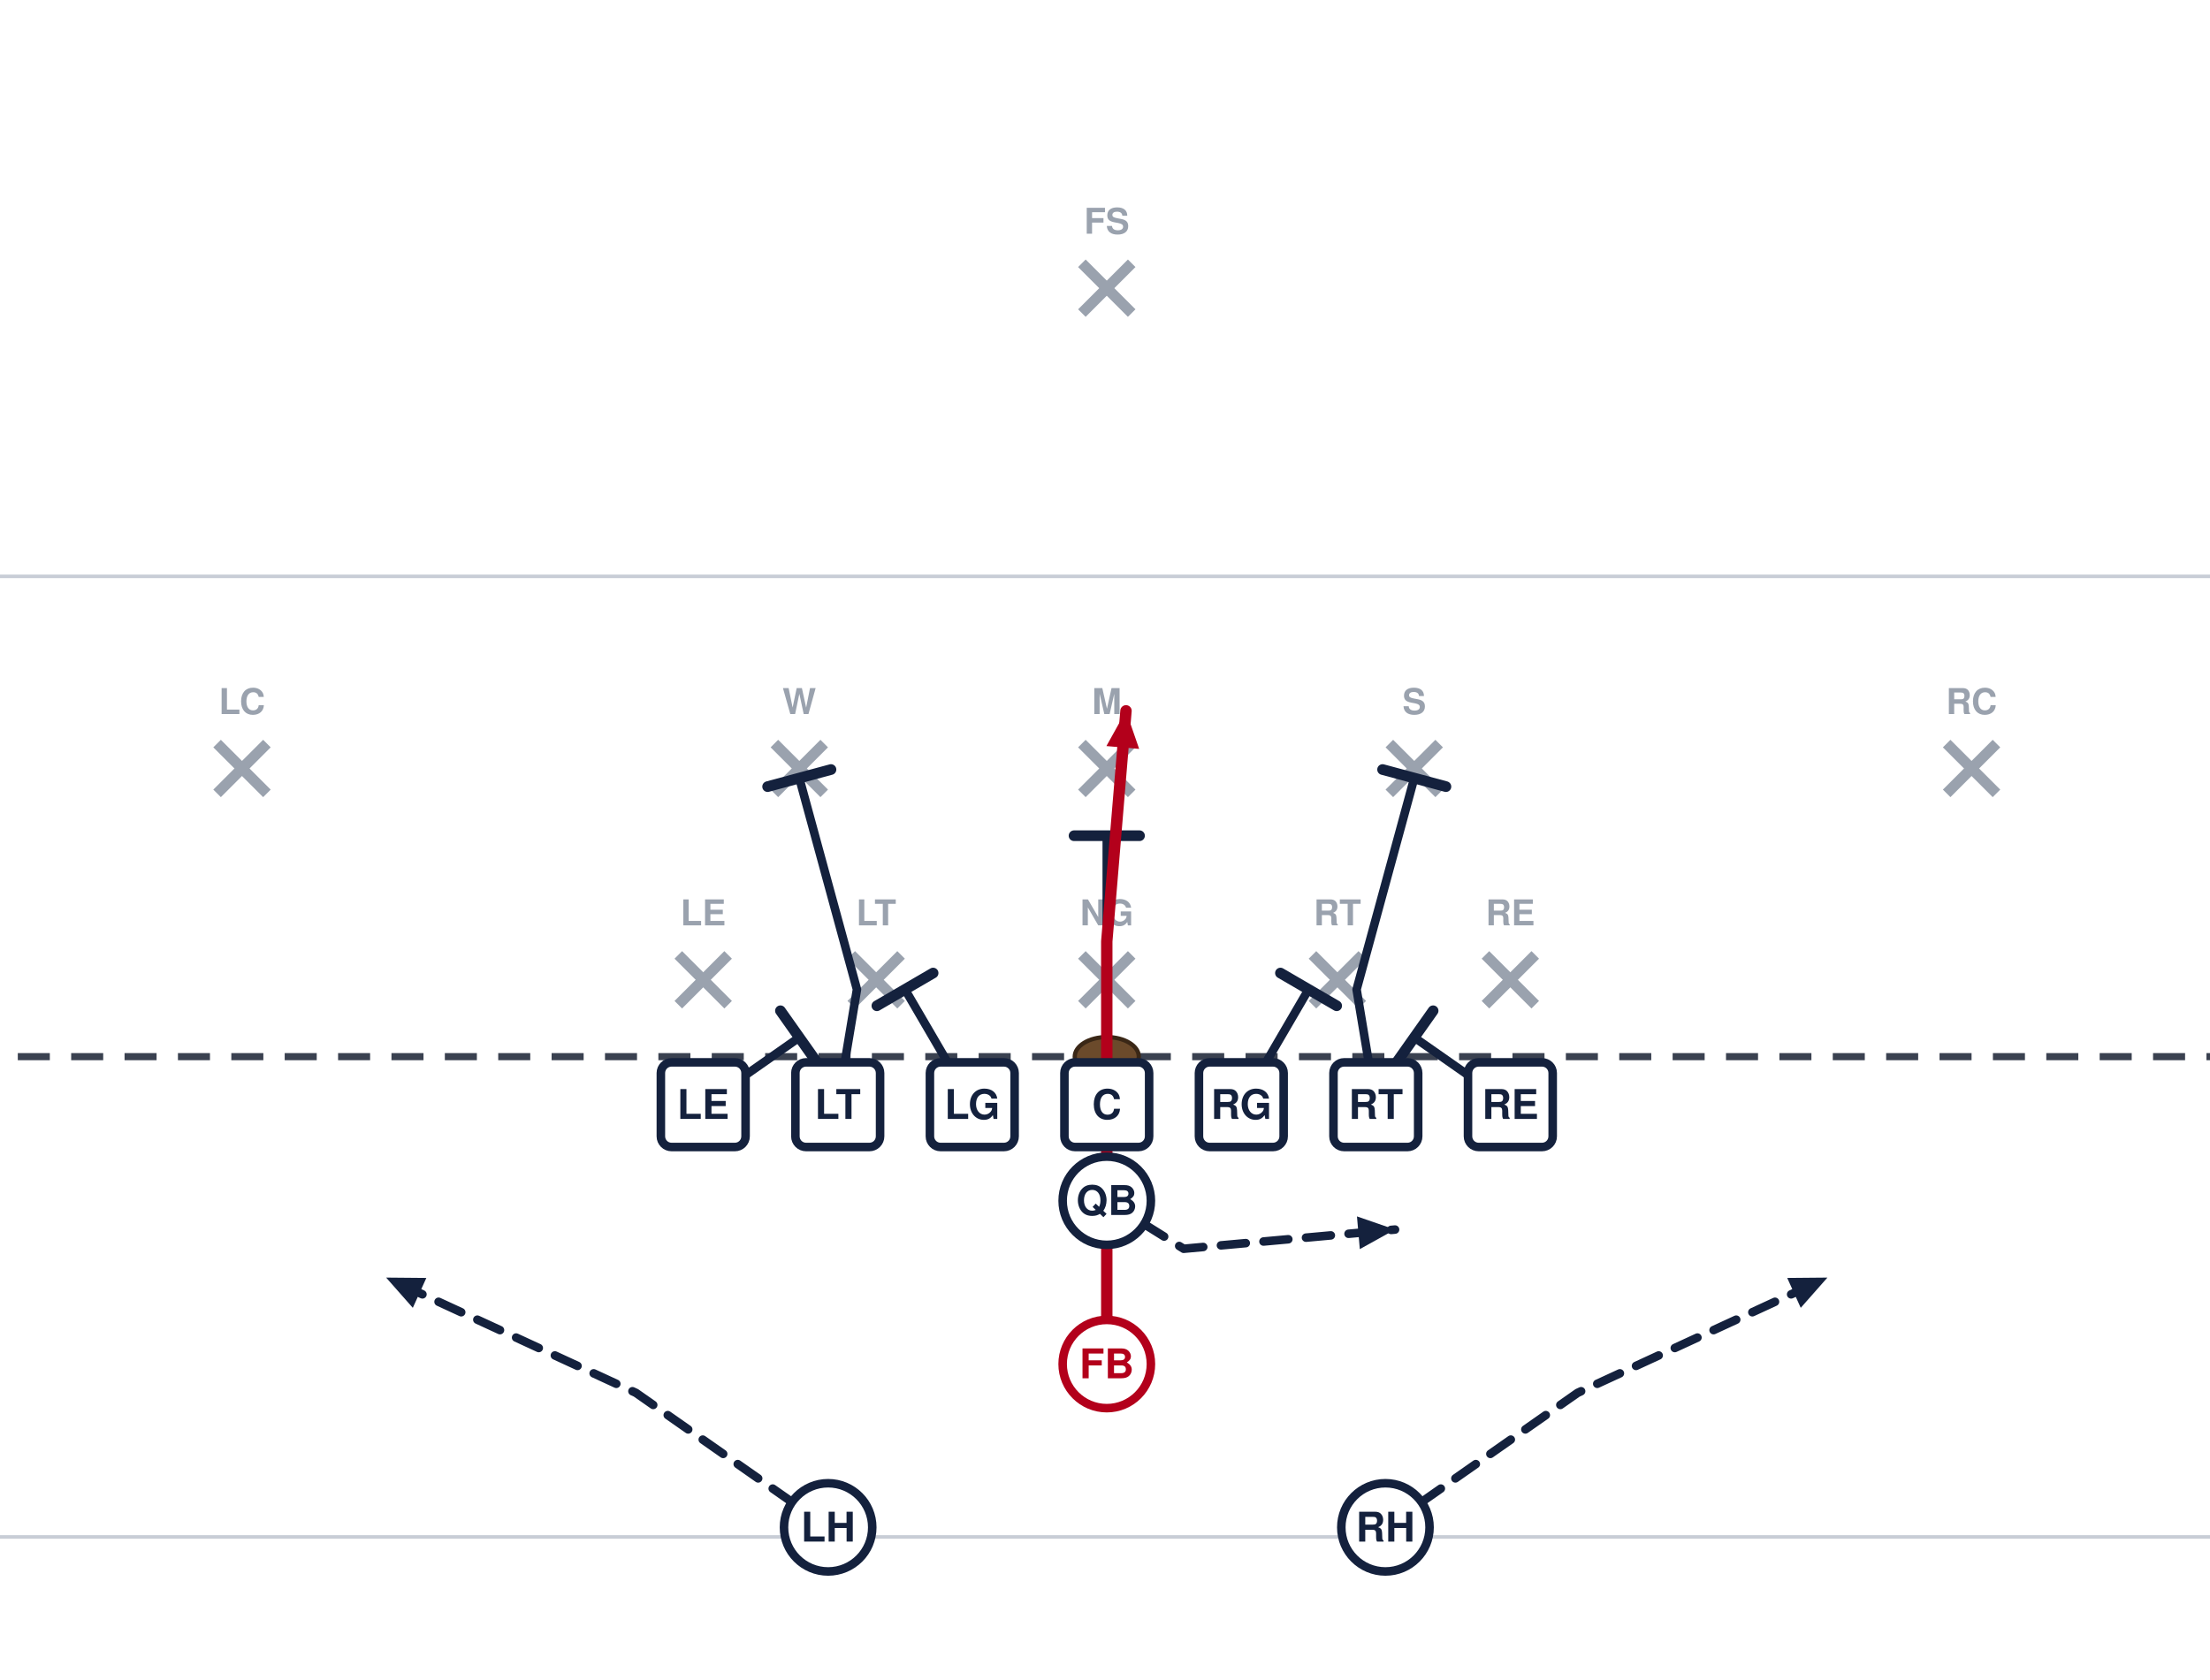
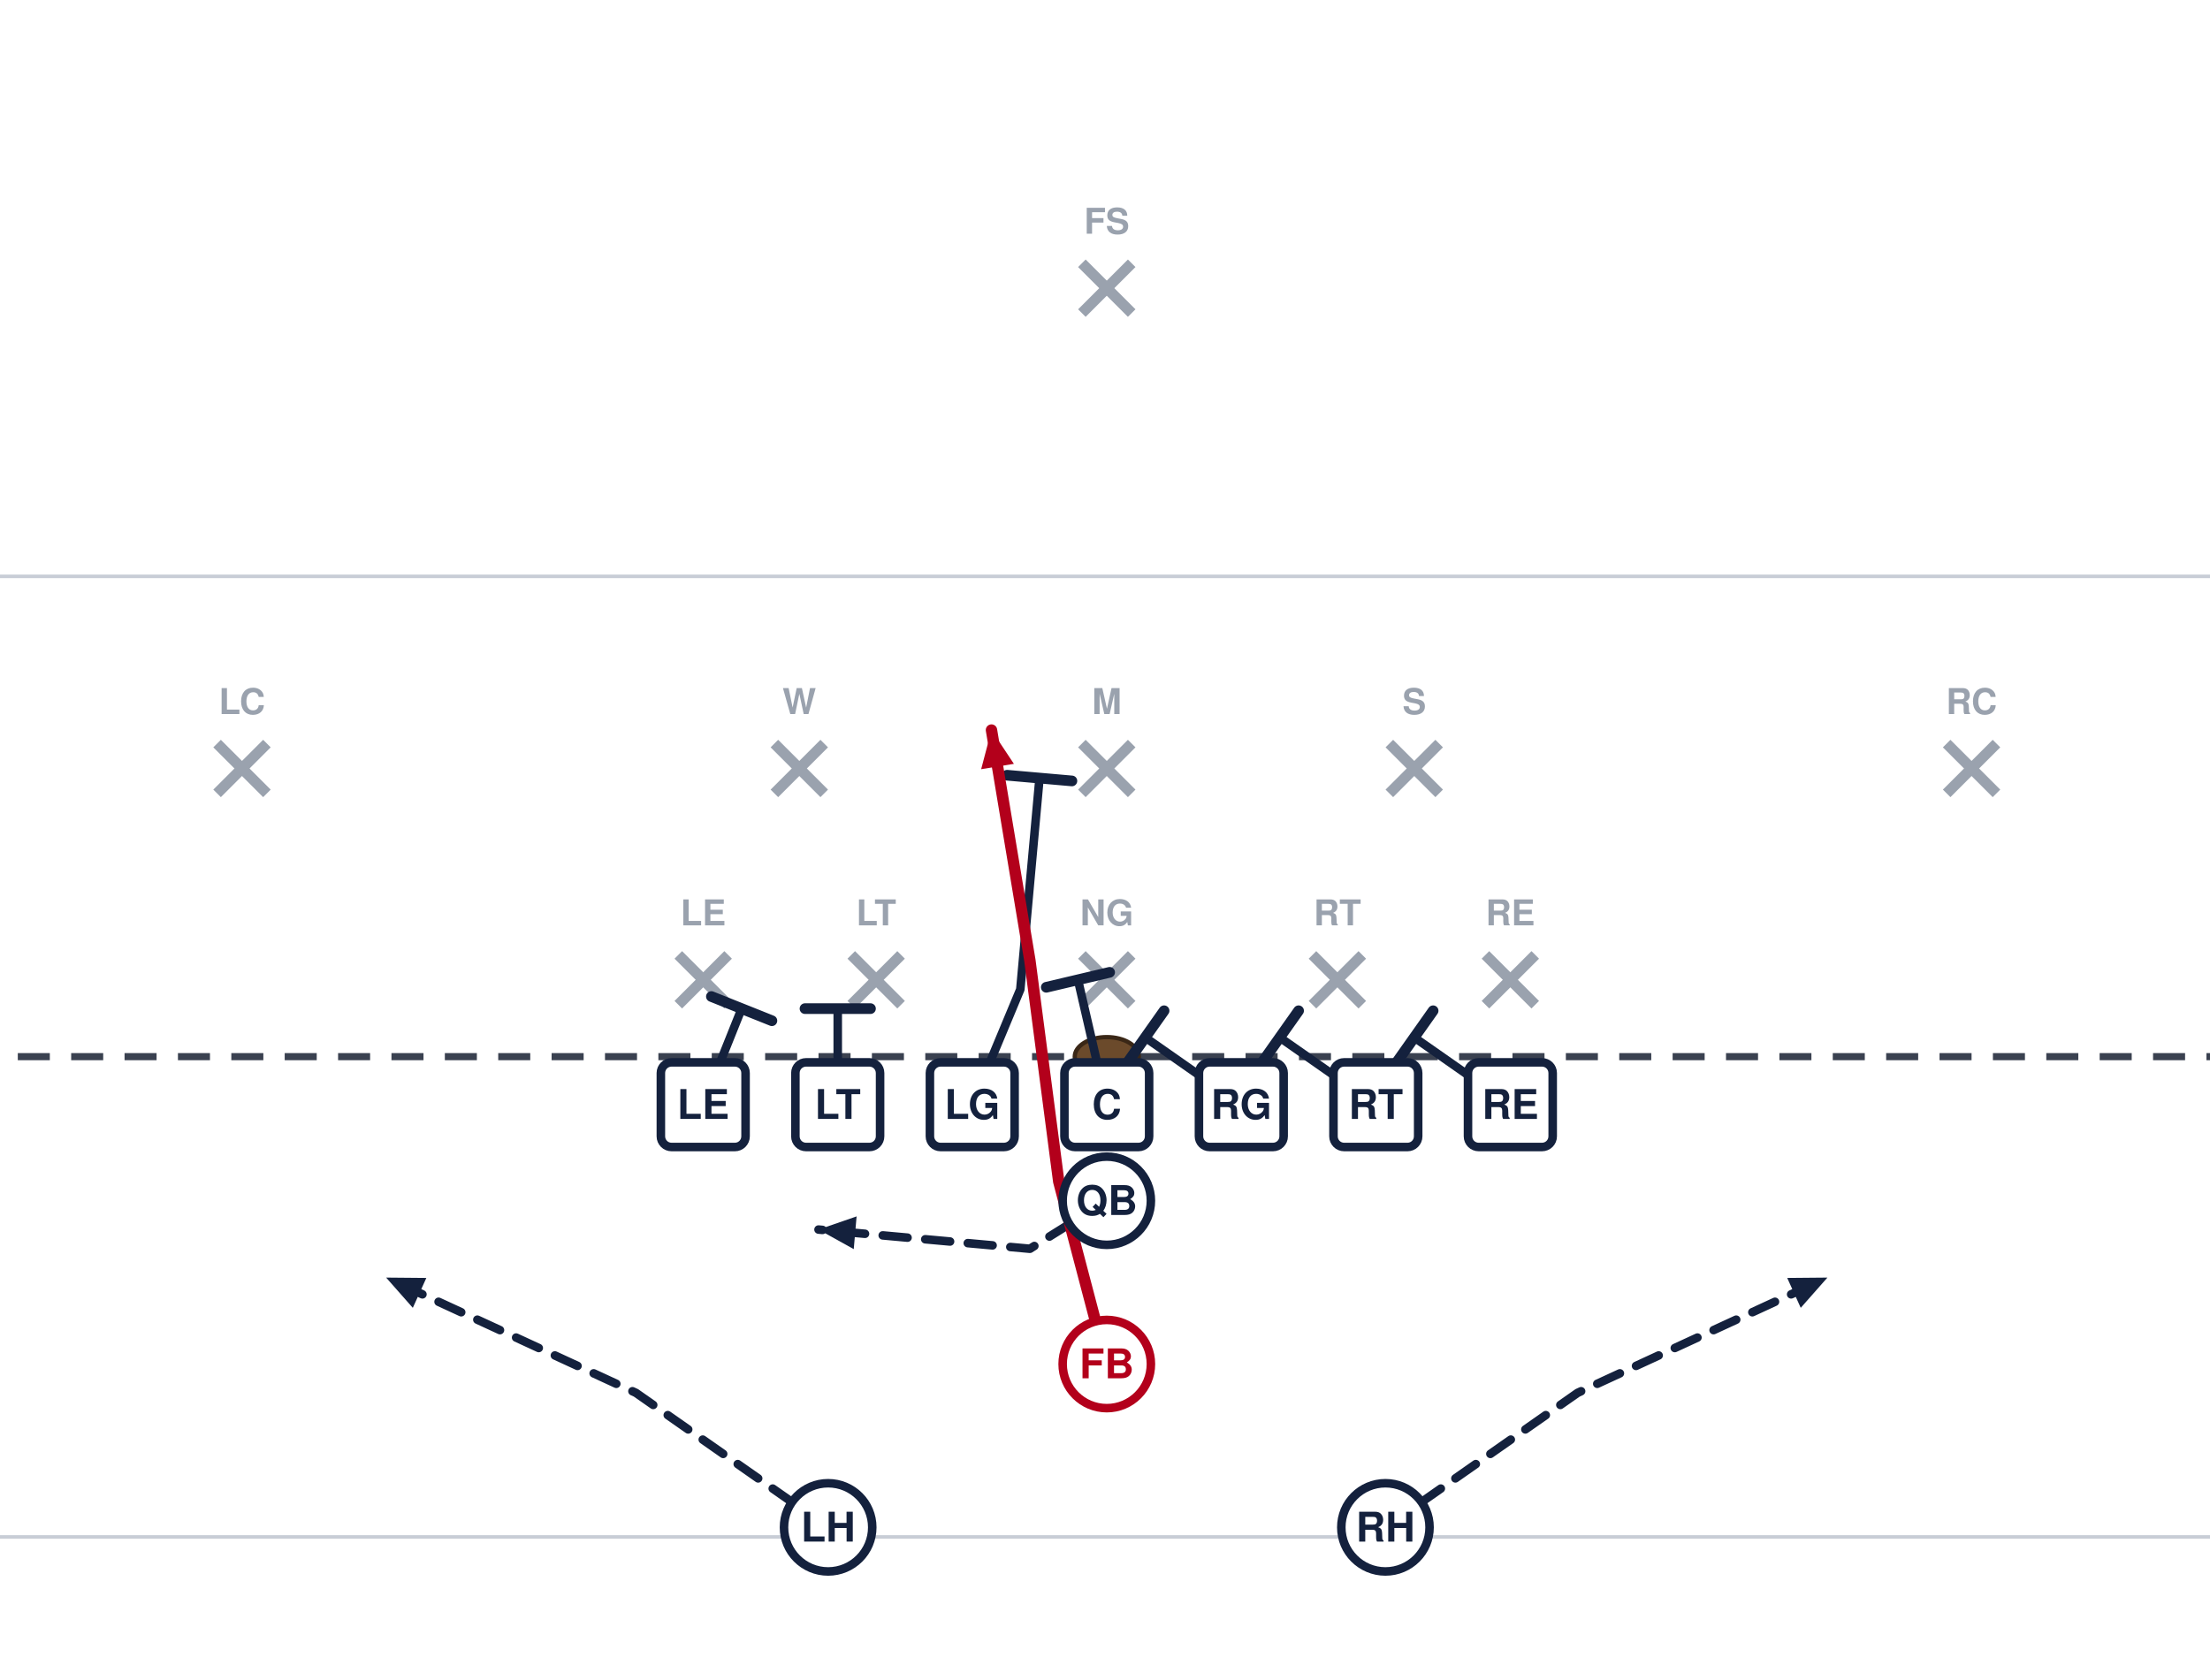
<svg xmlns="http://www.w3.org/2000/svg" width="621" height="472" viewBox="40 27 621 472" font-family="Segoe UI, Helvetica, Arial, sans-serif" role="img">
  <rect x="0" y="0" width="702" height="513" fill="#ffffff" />
  <line x1="0" y1="459.0" x2="702" y2="459.0" stroke="#c8cdd6" stroke-width="1" />
  <line x1="0" y1="189.0" x2="702" y2="189.0" stroke="#c8cdd6" stroke-width="1" />
  <line x1="0" y1="324.0" x2="702" y2="324.0" stroke="#3a4150" stroke-width="2" stroke-dasharray="9 6" />
  <ellipse cx="351.0" cy="324.0" rx="9" ry="5.5" fill="#6b4a2b" stroke="#3a2716" stroke-width="1.2" />
  <line x1="230.6" y1="295.4" x2="244.6" y2="309.4" stroke="#9aa2ae" stroke-width="3" />
  <line x1="244.6" y1="295.4" x2="230.6" y2="309.4" stroke="#9aa2ae" stroke-width="3" />
  <text x="237.6" y="287.1" text-anchor="middle" font-size="10" fill="#9aa2ae" font-weight="600">LE</text>
  <line x1="279.2" y1="295.4" x2="293.2" y2="309.4" stroke="#9aa2ae" stroke-width="3" />
  <line x1="293.2" y1="295.4" x2="279.2" y2="309.4" stroke="#9aa2ae" stroke-width="3" />
  <text x="286.2" y="287.1" text-anchor="middle" font-size="10" fill="#9aa2ae" font-weight="600">LT</text>
  <line x1="344.0" y1="295.4" x2="358.0" y2="309.4" stroke="#9aa2ae" stroke-width="3" />
  <line x1="358.0" y1="295.4" x2="344.0" y2="309.4" stroke="#9aa2ae" stroke-width="3" />
  <text x="351.0" y="287.1" text-anchor="middle" font-size="10" fill="#9aa2ae" font-weight="600">NG</text>
  <line x1="408.8" y1="295.4" x2="422.8" y2="309.4" stroke="#9aa2ae" stroke-width="3" />
  <line x1="422.8" y1="295.4" x2="408.8" y2="309.4" stroke="#9aa2ae" stroke-width="3" />
  <text x="415.8" y="287.1" text-anchor="middle" font-size="10" fill="#9aa2ae" font-weight="600">RT</text>
  <line x1="457.4" y1="295.4" x2="471.4" y2="309.4" stroke="#9aa2ae" stroke-width="3" />
  <line x1="471.4" y1="295.4" x2="457.4" y2="309.4" stroke="#9aa2ae" stroke-width="3" />
  <text x="464.4" y="287.1" text-anchor="middle" font-size="10" fill="#9aa2ae" font-weight="600">RE</text>
  <line x1="257.6" y1="236.0" x2="271.6" y2="250.0" stroke="#9aa2ae" stroke-width="3" />
  <line x1="271.6" y1="236.0" x2="257.6" y2="250.0" stroke="#9aa2ae" stroke-width="3" />
  <text x="264.6" y="227.7" text-anchor="middle" font-size="10" fill="#9aa2ae" font-weight="600">W</text>
  <line x1="344.0" y1="236.0" x2="358.0" y2="250.0" stroke="#9aa2ae" stroke-width="3" />
  <line x1="358.0" y1="236.0" x2="344.0" y2="250.0" stroke="#9aa2ae" stroke-width="3" />
  <text x="351.0" y="227.7" text-anchor="middle" font-size="10" fill="#9aa2ae" font-weight="600">M</text>
  <line x1="430.4" y1="236.0" x2="444.4" y2="250.0" stroke="#9aa2ae" stroke-width="3" />
  <line x1="444.4" y1="236.0" x2="430.4" y2="250.0" stroke="#9aa2ae" stroke-width="3" />
  <text x="437.4" y="227.7" text-anchor="middle" font-size="10" fill="#9aa2ae" font-weight="600">S</text>
  <line x1="101.0" y1="236.0" x2="115.0" y2="250.0" stroke="#9aa2ae" stroke-width="3" />
  <line x1="115.0" y1="236.0" x2="101.0" y2="250.0" stroke="#9aa2ae" stroke-width="3" />
  <text x="108.0" y="227.7" text-anchor="middle" font-size="10" fill="#9aa2ae" font-weight="600">LC</text>
  <line x1="587.0" y1="236.0" x2="601.0" y2="250.0" stroke="#9aa2ae" stroke-width="3" />
  <line x1="601.0" y1="236.0" x2="587.0" y2="250.0" stroke="#9aa2ae" stroke-width="3" />
  <text x="594.0" y="227.7" text-anchor="middle" font-size="10" fill="#9aa2ae" font-weight="600">RC</text>
  <line x1="344.0" y1="101.0" x2="358.0" y2="115.0" stroke="#9aa2ae" stroke-width="3" />
  <line x1="358.0" y1="101.0" x2="344.0" y2="115.0" stroke="#9aa2ae" stroke-width="3" />
  <text x="351.0" y="92.7" text-anchor="middle" font-size="10" fill="#9aa2ae" font-weight="600">FS</text>
-   <path d="M237.6,337.5 L264.6,318.6" fill="none" stroke="#14213d" stroke-width="2.4" stroke-linecap="round" stroke-linejoin="round" />
-   <line x1="259.3" y1="311.1" x2="269.9" y2="326.1" stroke="#14213d" stroke-width="3.0" stroke-linecap="round" />
-   <path d="M275.4,337.5 L280.8,305.1 L264.6,245.7" fill="none" stroke="#14213d" stroke-width="2.4" stroke-linecap="round" stroke-linejoin="round" />
-   <line x1="255.7" y1="248.1" x2="273.5" y2="243.3" stroke="#14213d" stroke-width="3.0" stroke-linecap="round" />
-   <path d="M313.2,337.5 L294.3,305.1" fill="none" stroke="#14213d" stroke-width="2.4" stroke-linecap="round" stroke-linejoin="round" />
-   <line x1="286.4" y1="309.7" x2="302.2" y2="300.5" stroke="#14213d" stroke-width="3.0" stroke-linecap="round" />
-   <path d="M351.0,337.5 L351.0,305.1 L351.0,261.9" fill="none" stroke="#14213d" stroke-width="2.4" stroke-linecap="round" stroke-linejoin="round" />
-   <line x1="341.8" y1="261.9" x2="360.2" y2="261.9" stroke="#14213d" stroke-width="3.0" stroke-linecap="round" />
-   <path d="M388.8,337.5 L407.7,305.1" fill="none" stroke="#14213d" stroke-width="2.4" stroke-linecap="round" stroke-linejoin="round" />
-   <line x1="399.8" y1="300.5" x2="415.6" y2="309.7" stroke="#14213d" stroke-width="3.0" stroke-linecap="round" />
-   <path d="M426.6,337.5 L421.2,305.1 L437.4,245.7" fill="none" stroke="#14213d" stroke-width="2.4" stroke-linecap="round" stroke-linejoin="round" />
-   <line x1="428.5" y1="243.3" x2="446.3" y2="248.1" stroke="#14213d" stroke-width="3.0" stroke-linecap="round" />
  <path d="M464.4,337.5 L437.4,318.6" fill="none" stroke="#14213d" stroke-width="2.4" stroke-linecap="round" stroke-linejoin="round" />
  <line x1="432.1" y1="326.1" x2="442.7" y2="311.1" stroke="#14213d" stroke-width="3.0" stroke-linecap="round" />
-   <path d="M351.0,364.5 L372.6,378.0 L432.0,372.6" fill="none" stroke="#14213d" stroke-width="2.4" stroke-linecap="round" stroke-linejoin="round" stroke-dasharray="7 5" />
-   <polygon points="432.0,372.6 422.1,378.1 421.3,368.9" fill="#14213d" />
-   <path d="M351.0,410.4 L351.0,356.4 L351.0,291.6 L356.4,226.8" fill="none" stroke="#b3001b" stroke-width="3.2" stroke-linecap="round" stroke-linejoin="round" />
-   <polygon points="356.4,226.8 360.1,237.5 350.9,236.7" fill="#b3001b" />
+   <path d="M426.6,337.5 L399.6,318.6" fill="none" stroke="#14213d" stroke-width="2.4" stroke-linecap="round" stroke-linejoin="round" />
+   <line x1="394.3" y1="326.1" x2="404.9" y2="311.1" stroke="#14213d" stroke-width="3.0" stroke-linecap="round" />
+   <path d="M388.8,337.5 L361.8,318.6" fill="none" stroke="#14213d" stroke-width="2.4" stroke-linecap="round" stroke-linejoin="round" />
+   <line x1="356.5" y1="326.1" x2="367.1" y2="311.1" stroke="#14213d" stroke-width="3.0" stroke-linecap="round" />
+   <path d="M351.0,337.5 L342.9,302.4" fill="none" stroke="#14213d" stroke-width="2.4" stroke-linecap="round" stroke-linejoin="round" />
+   <line x1="334.0" y1="304.5" x2="351.8" y2="300.3" stroke="#14213d" stroke-width="3.0" stroke-linecap="round" />
+   <path d="M313.2,337.5 L326.7,305.1 L332.1,245.7" fill="none" stroke="#14213d" stroke-width="2.4" stroke-linecap="round" stroke-linejoin="round" />
+   <line x1="323.0" y1="244.9" x2="341.2" y2="246.5" stroke="#14213d" stroke-width="3.0" stroke-linecap="round" />
+   <path d="M275.4,337.5 L275.4,310.5" fill="none" stroke="#14213d" stroke-width="2.4" stroke-linecap="round" stroke-linejoin="round" />
+   <line x1="266.2" y1="310.5" x2="284.6" y2="310.5" stroke="#14213d" stroke-width="3.0" stroke-linecap="round" />
+   <path d="M237.6,337.5 L248.4,310.5" fill="none" stroke="#14213d" stroke-width="2.4" stroke-linecap="round" stroke-linejoin="round" />
+   <line x1="239.9" y1="307.1" x2="256.9" y2="313.9" stroke="#14213d" stroke-width="3.0" stroke-linecap="round" />
+   <path d="M351.0,364.5 L329.4,378.0 L270.0,372.6" fill="none" stroke="#14213d" stroke-width="2.4" stroke-linecap="round" stroke-linejoin="round" stroke-dasharray="7 5" />
+   <polygon points="270.0,372.6 280.7,368.9 279.9,378.1" fill="#14213d" />
+   <path d="M351.0,410.4 L337.5,359.1 L329.4,297.0 L318.6,232.2" fill="none" stroke="#b3001b" stroke-width="3.2" stroke-linecap="round" stroke-linejoin="round" />
+   <polygon points="318.6,232.2 324.9,241.7 315.7,243.2" fill="#b3001b" />
+   <path d="M429.3,456.3 L483.3,418.5 L553.5,386.1" fill="none" stroke="#14213d" stroke-width="2.4" stroke-linecap="round" stroke-linejoin="round" stroke-dasharray="7 5" />
+   <polygon points="553.5,386.1 546.0,394.6 542.2,386.2" fill="#14213d" />
  <path d="M272.7,456.3 L218.7,418.5 L148.5,386.1" fill="none" stroke="#14213d" stroke-width="2.4" stroke-linecap="round" stroke-linejoin="round" stroke-dasharray="7 5" />
  <polygon points="148.5,386.1 159.8,386.2 156.0,394.6" fill="#14213d" />
-   <path d="M429.3,456.3 L483.3,418.5 L553.5,386.1" fill="none" stroke="#14213d" stroke-width="2.4" stroke-linecap="round" stroke-linejoin="round" stroke-dasharray="7 5" />
-   <polygon points="553.5,386.1 546.0,394.6 542.2,386.2" fill="#14213d" />
  <rect x="225.7" y="325.6" width="23.8" height="23.8" rx="3" fill="#ffffff" stroke="#14213d" stroke-width="2.4" />
  <text x="237.6" y="341.5" text-anchor="middle" font-size="11.5" font-weight="700" fill="#14213d">LE</text>
  <rect x="263.5" y="325.6" width="23.8" height="23.8" rx="3" fill="#ffffff" stroke="#14213d" stroke-width="2.4" />
  <text x="275.4" y="341.5" text-anchor="middle" font-size="11.5" font-weight="700" fill="#14213d">LT</text>
  <rect x="301.3" y="325.6" width="23.8" height="23.8" rx="3" fill="#ffffff" stroke="#14213d" stroke-width="2.4" />
  <text x="313.2" y="341.5" text-anchor="middle" font-size="11.5" font-weight="700" fill="#14213d">LG</text>
  <rect x="339.1" y="325.6" width="23.8" height="23.8" rx="3" fill="#ffffff" stroke="#14213d" stroke-width="2.4" />
  <text x="351.0" y="341.5" text-anchor="middle" font-size="11.5" font-weight="700" fill="#14213d">C</text>
  <rect x="376.9" y="325.6" width="23.8" height="23.8" rx="3" fill="#ffffff" stroke="#14213d" stroke-width="2.4" />
  <text x="388.8" y="341.5" text-anchor="middle" font-size="11.5" font-weight="700" fill="#14213d">RG</text>
  <rect x="414.7" y="325.6" width="23.8" height="23.8" rx="3" fill="#ffffff" stroke="#14213d" stroke-width="2.4" />
  <text x="426.6" y="341.5" text-anchor="middle" font-size="11.5" font-weight="700" fill="#14213d">RT</text>
  <rect x="452.5" y="325.6" width="23.8" height="23.8" rx="3" fill="#ffffff" stroke="#14213d" stroke-width="2.4" />
  <text x="464.4" y="341.5" text-anchor="middle" font-size="11.5" font-weight="700" fill="#14213d">RE</text>
  <circle cx="351.0" cy="364.5" r="12.4" fill="#ffffff" stroke="#14213d" stroke-width="2.4" />
  <text x="351.0" y="368.5" text-anchor="middle" font-size="11.5" font-weight="700" fill="#14213d">QB</text>
  <circle cx="351.0" cy="410.4" r="12.4" fill="#ffffff" stroke="#b3001b" stroke-width="2.4" />
  <text x="351.0" y="414.4" text-anchor="middle" font-size="11.5" font-weight="700" fill="#b3001b">FB</text>
  <circle cx="272.7" cy="456.3" r="12.4" fill="#ffffff" stroke="#14213d" stroke-width="2.4" />
  <text x="272.7" y="460.3" text-anchor="middle" font-size="11.5" font-weight="700" fill="#14213d">LH</text>
  <circle cx="429.3" cy="456.3" r="12.4" fill="#ffffff" stroke="#14213d" stroke-width="2.4" />
  <text x="429.3" y="460.3" text-anchor="middle" font-size="11.5" font-weight="700" fill="#14213d">RH</text>
</svg>
